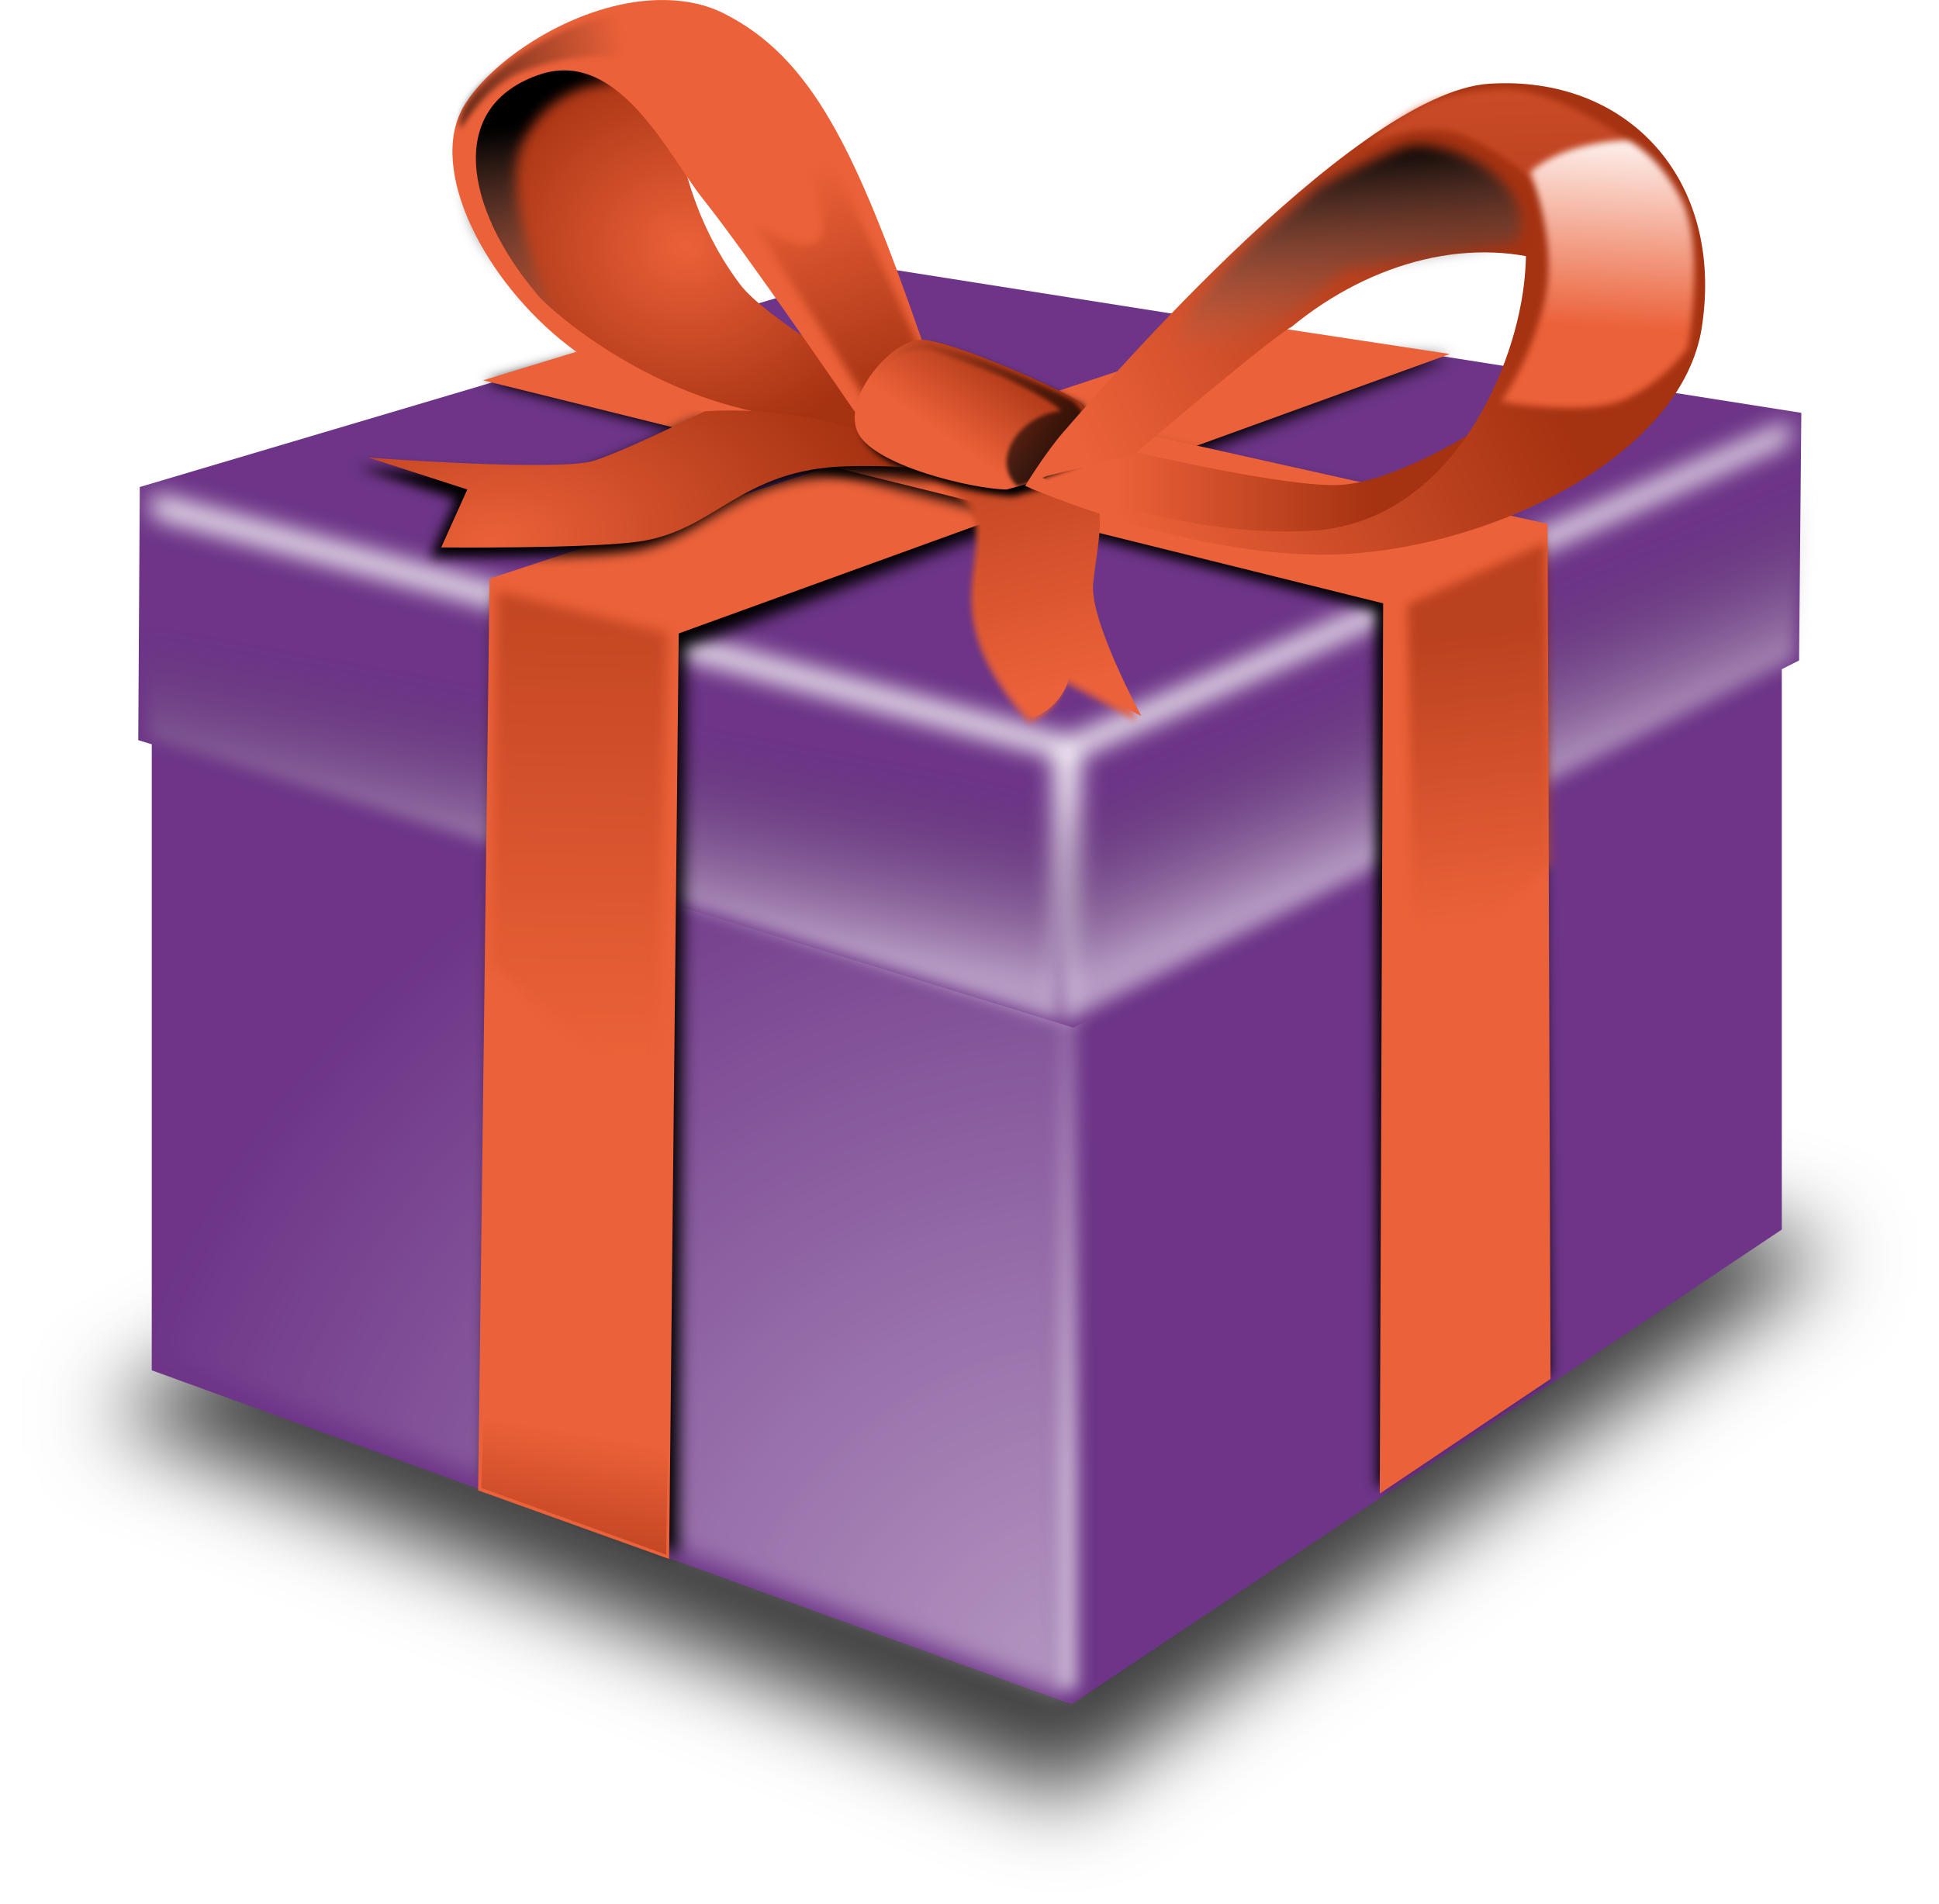
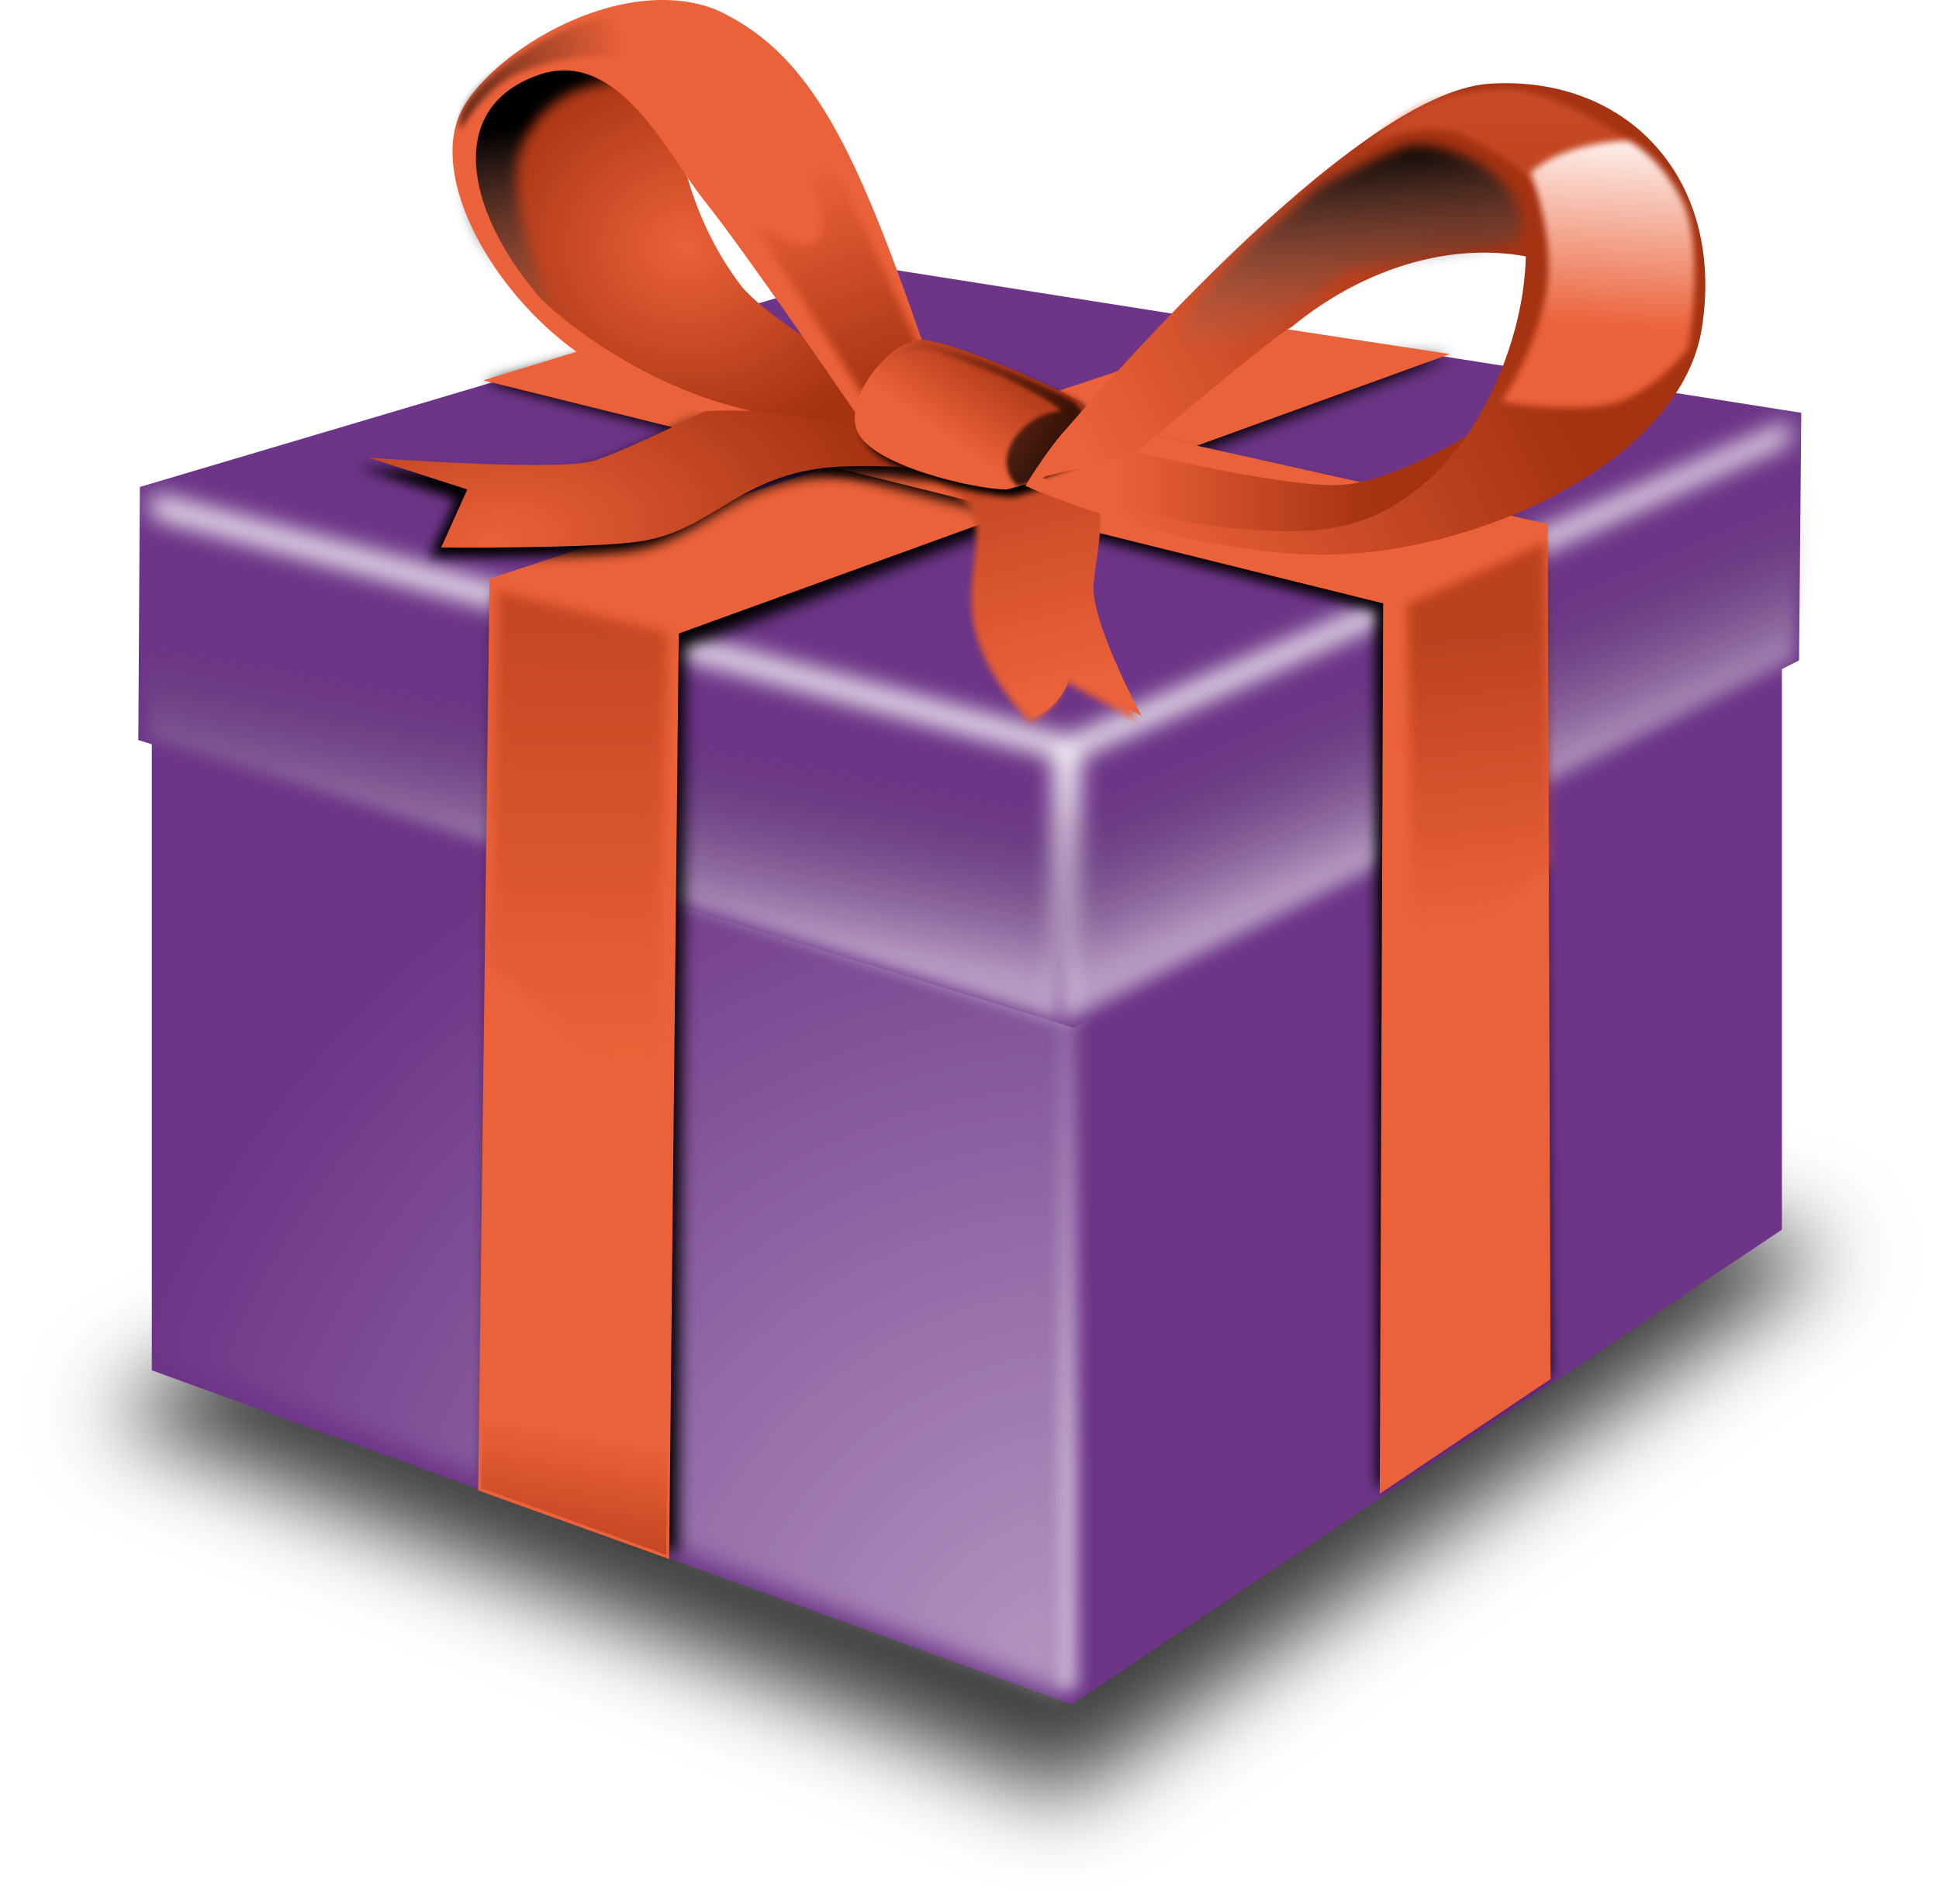
- <svg xmlns="http://www.w3.org/2000/svg" xmlns:xlink="http://www.w3.org/1999/xlink" id="svg5520" viewBox="0 0 200 196.34" version="1.0">
+ <svg xmlns="http://www.w3.org/2000/svg" xmlns:xlink="http://www.w3.org/1999/xlink" id="svg5520" viewBox="0 0 200 196.34" version="1">
  <defs id="defs5522">
    <linearGradient id="linearGradient6934">
      <stop id="stop6936" stop-color="#eb6139" offset="0" />
      <stop id="stop6938" stop-color="#a53211" offset="1" />
    </linearGradient>
    <filter id="filter3840" color-interpolation-filters="sRGB">
-       <feGaussianBlur id="feGaussianBlur3842" stdDeviation="0.291" />
+       <feGaussianBlur id="feGaussianBlur3842" stdDeviation="0.29" />
    </filter>
    <filter id="filter4286" color-interpolation-filters="sRGB">
      <feGaussianBlur id="feGaussianBlur4288" stdDeviation="0.18" />
    </filter>
    <linearGradient id="linearGradient4224">
      <stop id="stop4226" stop-color="#fff" offset="0" />
      <stop id="stop4228" stop-color="#4d4d4d" stop-opacity="0" offset="1" />
    </linearGradient>
-     <filter id="filter3888" width="2.454" y="-.024" x="-.727" height="1.049" color-interpolation-filters="sRGB">
-       <feGaussianBlur id="feGaussianBlur3890" stdDeviation="0.157" />
+     <filter id="filter3888" width="2.45" y="-0.02" x="-0.73" height="1.05" color-interpolation-filters="sRGB">
+       <feGaussianBlur id="feGaussianBlur3890" stdDeviation="0.16" />
    </filter>
    <linearGradient id="linearGradient3892">
      <stop id="stop3894" stop-color="#fff" offset="0" />
      <stop id="stop3896" stop-color="#fff" stop-opacity="0" offset="1" />
    </linearGradient>
    <filter id="filter4049" color-interpolation-filters="sRGB">
-       <feGaussianBlur id="feGaussianBlur4051" stdDeviation="0.287" />
+       <feGaussianBlur id="feGaussianBlur4051" stdDeviation="0.29" />
    </filter>
-     <filter id="filter4715" width="1.119" y="-.133" x="-.06" height="1.266" color-interpolation-filters="sRGB">
-       <feGaussianBlur id="feGaussianBlur4717" stdDeviation="2.386" />
+     <filter id="filter4715" width="1.12" y="-0.13" x="-0.06" height="1.27" color-interpolation-filters="sRGB">
+       <feGaussianBlur id="feGaussianBlur4717" stdDeviation="2.39" />
    </filter>
    <filter id="filter5389-7" color-interpolation-filters="sRGB">
      <feGaussianBlur id="feGaussianBlur5391-8" stdDeviation="0.08" />
    </filter>
    <filter id="filter5115-8" color-interpolation-filters="sRGB">
      <feGaussianBlur id="feGaussianBlur5117-3" stdDeviation="0.07" />
    </filter>
    <filter id="filter5073-2" color-interpolation-filters="sRGB">
-       <feGaussianBlur id="feGaussianBlur5075-2" stdDeviation="0.053" />
+       <feGaussianBlur id="feGaussianBlur5075-2" stdDeviation="0.05" />
    </filter>
    <filter id="filter4943-8" color-interpolation-filters="sRGB">
-       <feGaussianBlur id="feGaussianBlur4945-3" stdDeviation="0.105" />
+       <feGaussianBlur id="feGaussianBlur4945-3" stdDeviation="0.1" />
    </filter>
    <filter id="filter4875-6" color-interpolation-filters="sRGB">
-       <feGaussianBlur id="feGaussianBlur4877-3" stdDeviation="0.084" />
+       <feGaussianBlur id="feGaussianBlur4877-3" stdDeviation="0.08" />
    </filter>
    <filter id="filter5203-8" color-interpolation-filters="sRGB">
-       <feGaussianBlur id="feGaussianBlur5205-1" stdDeviation="0.149" />
+       <feGaussianBlur id="feGaussianBlur5205-1" stdDeviation="0.15" />
    </filter>
-     <filter id="filter4358-1" height="1.201" width="1.048" y="-.1" x="-.024" color-interpolation-filters="sRGB">
+     <filter id="filter4358-1" height="1.2" width="1.05" y="-0.1" x="-0.02" color-interpolation-filters="sRGB">
      <feGaussianBlur id="feGaussianBlur4360-2" stdDeviation="0.14" />
    </filter>
    <filter id="filter4332-8" color-interpolation-filters="sRGB">
      <feGaussianBlur id="feGaussianBlur4334-2" stdDeviation="0.08" />
    </filter>
    <filter id="filter4009-8" color-interpolation-filters="sRGB">
-       <feGaussianBlur id="feGaussianBlur4011-6" stdDeviation="0.151" />
+       <feGaussianBlur id="feGaussianBlur4011-6" stdDeviation="0.15" />
    </filter>
    <filter id="filter3954-9" color-interpolation-filters="sRGB">
-       <feGaussianBlur id="feGaussianBlur3956-7" stdDeviation="0.146" />
+       <feGaussianBlur id="feGaussianBlur3956-7" stdDeviation="0.15" />
    </filter>
    <filter id="filter3936-0" color-interpolation-filters="sRGB">
-       <feGaussianBlur id="feGaussianBlur3938-3" stdDeviation="0.191" />
+       <feGaussianBlur id="feGaussianBlur3938-3" stdDeviation="0.19" />
    </filter>
-     <radialGradient id="radialGradient3314" gradientUnits="userSpaceOnUse" cy="238.35" cx="985.76" gradientTransform="matrix(1.1641 -1.9754 2.046 1.2058 -614.23 1863.9)" r="11.035">
+     <radialGradient id="radialGradient3314" gradientUnits="userSpaceOnUse" cy="238.35" cx="985.76" gradientTransform="matrix(1.1641 -1.9754 2.046 1.2058 -614.23 1863.9)" r="11.04">
      <stop id="stop4027" stop-color="#fff" offset="0" />
      <stop id="stop4029" stop-color="#fff" stop-opacity="0" offset="1" />
    </radialGradient>
    <linearGradient id="linearGradient3316" x1="1002.9" xlink:href="#linearGradient3892" gradientUnits="userSpaceOnUse" x2="1002.9" y1="233.49" y2="218.97" />
    <linearGradient id="linearGradient3318" x1="991.58" xlink:href="#linearGradient4224" gradientUnits="userSpaceOnUse" y1="219.12" gradientTransform="translate(16.514 -35.636)" x2="992.39" y2="214.7" />
    <linearGradient id="linearGradient3320" x1="1002.8" xlink:href="#linearGradient3892" gradientUnits="userSpaceOnUse" y1="215.93" gradientTransform="translate(16.514 -35.636)" x2="1003.1" y2="223.38" />
    <linearGradient id="linearGradient3322" x1="991.58" xlink:href="#linearGradient4224" gradientUnits="userSpaceOnUse" y1="219.12" gradientTransform="translate(30.258 -36.49)" x2="992.39" y2="214.7" />
    <linearGradient id="linearGradient3304" x1="990.06" xlink:href="#linearGradient6934" gradientUnits="userSpaceOnUse" y1="222.94" gradientTransform="translate(16.514 -35.636)" x2="990.27" y2="211.53" />
    <linearGradient id="linearGradient3308" x1="990.6" xlink:href="#linearGradient6934" gradientUnits="userSpaceOnUse" y1="222.27" gradientTransform="translate(22.384 -.58596)" x2="991.61" y2="213.87" />
    <linearGradient id="linearGradient3310" x1="1018.9" xlink:href="#linearGradient6934" gradientUnits="userSpaceOnUse" x2="1015.5" y1="178.21" y2="168.84" />
    <linearGradient id="linearGradient3317" y2="164.62" gradientUnits="userSpaceOnUse" y1="170.13" x2="1006.1" x1="1006.7">
      <stop id="stop5135-6" stop-color="#7f7f7f" stop-opacity="0" offset="0" />
      <stop id="stop5137-9" offset="1" />
    </linearGradient>
    <linearGradient id="linearGradient3321" x1="1014.1" xlink:href="#linearGradient6934" gradientUnits="userSpaceOnUse" x2="1016.1" y1="165.27" y2="170.9" />
    <linearGradient id="linearGradient3327" y2="169.45" gradientUnits="userSpaceOnUse" y1="174.22" x2="1015.7" x1="1019.5">
      <stop id="stop4951-0" offset="0" />
      <stop id="stop4953-4" stop-opacity="0" offset="1" />
    </linearGradient>
    <linearGradient id="linearGradient3329" y2="162.04" gradientUnits="userSpaceOnUse" y1="162.97" x2="1008.6" x1="1004.5">
      <stop id="stop5121-7" offset="0" />
      <stop id="stop5123-8" stop-opacity="0" offset="1" />
    </linearGradient>
    <linearGradient id="linearGradient3333" y2="169.47" gradientUnits="userSpaceOnUse" y1="164.42" x2="1032.3" x1="1032.6">
      <stop id="stop5295-3" stop-color="#fff" offset="0" />
      <stop id="stop5297-0" stop-color="#eb6139" offset="1" />
    </linearGradient>
    <linearGradient id="linearGradient3343" x1="1020.7" xlink:href="#linearGradient6934" gradientUnits="userSpaceOnUse" y1="173.07" gradientTransform="matrix(4.2291 0 0 4.2291 -4221.2 -28.512)" x2="1027" y2="173.07" />
    <linearGradient id="linearGradient3347" x1="1023.6" xlink:href="#linearGradient6934" gradientUnits="userSpaceOnUse" y1="465.44" gradientTransform="matrix(.2674 0 0 .2674 -197.01 574.3)" x2="1047.6" y2="431.4" />
    <radialGradient id="radialGradient3352" xlink:href="#linearGradient6934" gradientUnits="userSpaceOnUse" cy="582.26" cx="848.78" gradientTransform="matrix(.36763 -.05032 .027327 .19965 -296.89 636.86)" r="111.22" />
    <linearGradient id="linearGradient3362" x1="989.74" xlink:href="#linearGradient6934" gradientUnits="userSpaceOnUse" y1="231.85" gradientTransform="matrix(4.2291 0 0 4.2291 -4151.4 -179.22)" x2="988.96" y2="236.39" />
-     <radialGradient id="radialGradient3366" xlink:href="#linearGradient6934" gradientUnits="userSpaceOnUse" cy="395.1" cx="927.73" gradientTransform="matrix(.2674 0 0 .24018 -197.01 585.05)" r="86.556" />
+     <radialGradient id="radialGradient3366" xlink:href="#linearGradient6934" gradientUnits="userSpaceOnUse" cy="395.1" cx="927.73" gradientTransform="matrix(.2674 0 0 .24018 -197.01 585.05)" r="86.56" />
    <linearGradient id="linearGradient4142" x1="1020.3" xlink:href="#linearGradient6934" gradientUnits="userSpaceOnUse" x2="1030" y1="173.31" y2="168.55" />
    <linearGradient id="linearGradient4144" x1="1007.5" xlink:href="#linearGradient6934" gradientUnits="userSpaceOnUse" y1="162.13" gradientTransform="translate(22.425 .7176)" x2="1009.5" y2="170.04" />
    <filter id="filter5203-8-6" color-interpolation-filters="sRGB">
-       <feGaussianBlur id="feGaussianBlur5205-1-4" stdDeviation="0.149" />
+       <feGaussianBlur id="feGaussianBlur5205-1-4" stdDeviation="0.15" />
    </filter>
    <linearGradient id="linearGradient3277" y2="162.82" gradientUnits="userSpaceOnUse" x2="1007.9" y1="167.43" x1="1007.4">
      <stop id="stop5135-6-7" stop-color="#7f7f7f" stop-opacity="0" offset="0" />
      <stop id="stop5137-9-5" offset="1" />
    </linearGradient>
  </defs>
  <g id="layer1" transform="translate(19.686 -654.52)">
-     <path id="path4665" opacity=".756" d="m1281.8 669.91 53.192 20.647 42.693-29.395-53.192-13.648-42.693 22.396z" fill-rule="evenodd" transform="matrix(1.8633 0 0 1.9157 -2397.4 -483)" filter="url(#filter4715)" />
-     <path id="path3105" fill-rule="evenodd" fill="#6d3487" d="m-4.033 721.79v74.079l94.875 34.455 73.256-48.974v-70.375l-75.314 39.92-92.817-29.104z" />
-     <path id="path3107" opacity=".525" d="m997.28 194.51 22.069 8.265v-17.074l-22.069-6.721v15.53z" fill-rule="evenodd" transform="matrix(4.2291 0 0 4.2291 -4220.8 -28.21)" filter="url(#filter4049)" fill="url(#radialGradient3314)" />
-     <rect id="rect3109" opacity=".522" transform="matrix(4.8138 0 0 4.8138 -4737.4 -318.03)" height="15.805" filter="url(#filter3888)" width=".439" y="222.42" x="1002.7" fill="url(#linearGradient3316)" />
-     <path id="path3111" fill="#6d3487" d="m71.012 682.11 95.102 14.994-0.234 25.542-74.841 37.876-96.464-29.656 0.157-26.111 76.28-22.644z" />
-     <path id="path3113" opacity=".5" d="m996.92 175.07 0.091 4.359 22.16 6.902 0.091-5.086-22.342-6.176z" fill-rule="evenodd" transform="matrix(4.2291 0 0 4.2291 -4220.8 -28.21)" filter="url(#filter4286)" fill="url(#linearGradient3318)" />
-     <path id="path3115" d="m997.08 173.49 22.371 5.941 17.588-7.694-0.022 0.457-17.306 7.67-0.086 6.23h-0.519l-0.001-6.23-21.999-5.846-0.026-0.527z" fill-rule="evenodd" transform="matrix(4.2291 0 0 4.2291 -4220.8 -28.21)" filter="url(#filter3840)" fill="url(#linearGradient3320)" />
-     <path id="path3121" opacity=".5" d="m1014.7 176.33 0.359 4.608 17.807 4.542 0.091-5.086-18.256-4.064z" fill-rule="evenodd" transform="matrix(-4.2291 1.0289 0 4.2291 4458.1 -1087.1)" filter="url(#filter4286)" fill="url(#linearGradient3322)" />
-     <path id="path3117-1" filter="url(#filter3936-0)" fill-rule="evenodd" transform="matrix(4.2291 0 0 4.2291 -4221.2 -28.512)" d="m1023.9 170.19-18.317 5.772-0.249 21.614 4.68 1.872 0.182-22.148 18.642-7.08-4.938-0.029z" />
-     <path id="path3119-0" fill-rule="evenodd" fill="#eb6139" d="m110.09 688.03-79.278 26.178-1.18 94.045 19.697 7.077 0.991-95.468 79.539-28.826-19.768-3.006z" />
-     <path id="path3123-1" filter="url(#filter3954-9)" fill-rule="evenodd" transform="matrix(4.2291 0 0 4.2291 -4221.2 -28.512)" d="m1005.3 170.83 21.722 5.567 0.041 21.425 4.228-2.817-0.258-20.547-21.529-4.751-4.203 1.122z" />
-     <path id="path3125-3" fill-rule="evenodd" fill="#eb6139" d="m30.149 693.75 92.831 23.006-0.351 91.835 17.616-11.826-0.303-88.207-91.479-20.413-18.315 5.606z" />
-     <path id="path3127-7" fill-rule="evenodd" fill="url(#radialGradient3366)" d="m50.43 669.22s0.922 7.621 6.22 14.635c2.514 3.329 12.256 8.964 12.256 8.964l5.305 6.403s-5.488 1.829-8.232 1.464c-2.744-0.366-16.356-4.315-21.478-7.242-5.122-2.927-14.269-13.243-14.818-15.621-0.549-2.378-3.075-8.562-0.88-12.587 2.195-4.025 6.443-5.893 7.724-6.076 1.281-0.183 13.354 6.037 13.354 6.037l0.549 4.025z" />
-     <path id="path3129-0" opacity=".591" d="m1005.6 175.93 4.158 1.022-0.273 11.589-4.022-3.545 0.136-9.066z" fill-rule="evenodd" transform="matrix(4.2291 0 0 4.2291 -4221.2 -28.512)" filter="url(#filter4009-8)" fill="url(#linearGradient3304)" />
-     <path id="path3131-3" fill-rule="evenodd" fill="url(#linearGradient3362)" d="m30.272 797.31-0.316 10.686 19.077 6.887 0.158-11.794-18.918-5.779z" />
-     <path id="path3133-3" opacity=".674" d="m1011.5 210.58 4.058 1.823-0.173 11.188-4.022-3.545 0.136-9.467z" fill-rule="evenodd" transform="matrix(-3.503 0 0 3.503 3683 -27.16)" filter="url(#filter4009-8)" fill="url(#linearGradient3308)" />
+     <path id="path4665" opacity="0.76" d="m1281.8 669.91 53.19 20.65 42.69-29.39-53.19-13.65-42.69 22.4zM-4.03 721.79 -4.03 721.79" fill-rule="evenodd" transform="matrix(1.8633 0 0 1.9157 -2397.4 -483)" filter="url(#filter4715)" />
+     <path id="path3105" fill-rule="evenodd" fill="#6d3487" d="m-4.03 721.79v74.08l94.88 34.46 73.26-48.97v-70.37l-75.31 39.92-92.82-29.1z" />
+     <path id="path3107" opacity="0.53" d="m997.28 194.51 22.07 8.26v-17.07l-22.07-6.72v15.53z" fill-rule="evenodd" transform="matrix(4.2291 0 0 4.2291 -4220.8 -28.21)" filter="url(#filter4049)" fill="url(#radialGradient3314)" />
+     <rect id="rect3109" opacity="0.52" transform="matrix(4.8138 0 0 4.8138 -4737.4 -318.03)" height="15.81" filter="url(#filter3888)" width="0.44" y="222.42" x="1002.7" fill="url(#linearGradient3316)" />
+     <path id="path3111" fill="#6d3487" d="m71.01 682.11 95.1 14.99-0.23 25.54-74.84 37.88-96.46-29.66 0.16-26.11 76.28-22.64zM996.92 175.07l0.09 4.36 22.16 6.9 0.09-5.09-22.34-6.18M996.92 175.07l0.09 4.36 22.16 6.9 0.09-5.09-22.34-6.18" />
+     <path id="path3113" opacity="0.5" d="m996.92 175.07 0.09 4.36 22.16 6.9 0.09-5.09-22.34-6.18z" fill-rule="evenodd" transform="matrix(4.2291 0 0 4.2291 -4220.8 -28.21)" filter="url(#filter4286)" fill="url(#linearGradient3318)" />
+     <path id="path3115" d="m997.08 173.49 22.37 5.94 17.59-7.69-0.02 0.46-17.31 7.67-0.09 6.23h-0.52l0-6.23-22-5.85-0.03-0.53z" fill-rule="evenodd" transform="matrix(4.2291 0 0 4.2291 -4220.8 -28.21)" filter="url(#filter3840)" fill="url(#linearGradient3320)" />
+     <path id="path3121" opacity="0.5" d="m1014.7 176.33 0.36 4.61 17.81 4.54 0.09-5.09-18.26-4.06z" fill-rule="evenodd" transform="matrix(-4.2291 1.0289 0 4.2291 4458.1 -1087.1)" filter="url(#filter4286)" fill="url(#linearGradient3322)" />
+     <path id="path3117-1" filter="url(#filter3936-0)" fill-rule="evenodd" transform="matrix(4.2291 0 0 4.2291 -4221.2 -28.512)" d="m1023.9 170.19-18.32 5.77-0.25 21.61 4.68 1.87 0.18-22.15 18.64-7.08-4.94-0.03z" />
+     <path id="path3119-0" fill-rule="evenodd" fill="#eb6139" d="m110.09 688.03-79.28 26.18-1.18 94.05 19.7 7.08 0.99-95.47 79.54-28.83-19.77-3.01z" />
+     <path id="path3123-1" filter="url(#filter3954-9)" fill-rule="evenodd" transform="matrix(4.2291 0 0 4.2291 -4221.2 -28.512)" d="m1005.3 170.83 21.72 5.57 0.04 21.43 4.23-2.82-0.26-20.55-21.53-4.75-4.2 1.12z" />
+     <path id="path3125-3" fill-rule="evenodd" fill="#eb6139" d="m30.15 693.75 92.83 23.01-0.35 91.84 17.62-11.83-0.3-88.21-91.48-20.41-18.32 5.61z" />
+     <path id="path3127-7" fill-rule="evenodd" fill="url(#radialGradient3366)" d="m50.43 669.22s0.92 7.62 6.22 14.64c2.51 3.33 12.26 8.96 12.26 8.96l5.31 6.4s-5.49 1.83-8.23 1.46c-2.74-0.37-16.36-4.32-21.48-7.24-5.12-2.93-14.27-13.24-14.82-15.62-0.55-2.38-3.08-8.56-0.88-12.59 2.19-4.02 6.44-5.89 7.72-6.08 1.28-0.18 13.35 6.04 13.35 6.04l0.55 4.02z" />
+     <path id="path3129-0" opacity="0.59" d="m1005.6 175.93 4.16 1.02-0.27 11.59-4.02-3.54 0.14-9.07z" fill-rule="evenodd" transform="matrix(4.2291 0 0 4.2291 -4221.2 -28.512)" filter="url(#filter4009-8)" fill="url(#linearGradient3304)" />
+     <path id="path3131-3" fill-rule="evenodd" fill="url(#linearGradient3362)" d="m30.27 797.31-0.32 10.69 19.08 6.89 0.16-11.79-18.92-5.78z" />
+     <path id="path3133-3" opacity="0.67" d="m1011.5 210.58 4.06 1.82-0.17 11.19-4.02-3.54 0.14-9.47z" fill-rule="evenodd" transform="matrix(-3.503 0 0 3.503 3683 -27.16)" filter="url(#filter4009-8)" fill="url(#linearGradient3308)" />
    <g id="g3135-8" transform="matrix(4.2093 .40844 -.40844 4.2093 -4129.6 -440.06)" fill="url(#linearGradient3310)" fill-rule="evenodd">
-       <path id="path3137-0" opacity=".953" filter="url(#filter4332-8)" d="m1015 173.21s1.908-0.141 2.191 0.99-0.636 2.474 1.767 4.665c0.707-0.353 0.777-1.06 0.777-1.06l1.838 0.777s-1.484-2.191-1.484-3.11c0-0.919 0.212-2.05-0.424-2.403s-3.746-0.353-3.746-0.353l-0.919 0.495z" />
-       <path id="path3139-7" d="m1015.1 173.08s1.908-0.141 2.191 0.99-0.636 2.474 1.767 4.665c0.707-0.353 0.777-1.06 0.777-1.06l1.838 0.777s-1.484-2.191-1.484-3.11c0-0.919 0.212-2.05-0.424-2.403s-3.746-0.353-3.746-0.353l-0.919 0.495z" />
+       <path id="path3137-0" opacity="0.95" filter="url(#filter4332-8)" d="m1015 173.21s1.91-0.14 2.19 0.99-0.64 2.47 1.77 4.66c0.71-0.35 0.78-1.06 0.78-1.06l1.84 0.78s-1.48-2.19-1.48-3.11c0-0.92 0.21-2.05-0.42-2.4s-3.75-0.35-3.75-0.35l-0.92 0.49zM1015.1 173.08 1015.1 173.08" />
+       <path id="path3139-7" d="m1015.1 173.08s1.91-0.14 2.19 0.99-0.64 2.47 1.77 4.66c0.71-0.35 0.78-1.06 0.78-1.06l1.84 0.78s-1.48-2.19-1.48-3.11c0-0.92 0.21-2.05-0.42-2.4s-3.75-0.35-3.75-0.35l-0.92 0.49z" />
    </g>
-     <path id="path3141-9" filter="url(#filter4358-1)" fill-rule="evenodd" transform="matrix(4.2291 0 0 4.2291 -4221.2 -28.512)" d="m1010.4 171.77s-1.838 0.919-2.686 1.202c-0.848 0.283-5.513-0.071-5.513-0.071l2.403 0.777-0.636 1.414s3.524 0.034 4.806-0.141c1.892-0.259 2.474-1.767 5.089-1.838 1.569-0.042 2.403 0.141 2.403 0.141s-2.12-1.696-5.867-1.484z" />
-     <path id="path3143-7" d="m1008.6 163.52s-1.102-0.63-1.522-0.63-1.941 0.577-2.099 1.364c-0.157 0.787-0.367 2.413 0.367 3.358 0.735 0.944 1.836 1.941 1.836 1.941s-1.663-3.166-0.944-4.617c0.788-1.591 2.413-1.417 2.361-1.417z" fill-rule="evenodd" transform="matrix(4.2291 0 0 4.2291 -4221.2 -28.512)" filter="url(#filter5203-8)" fill="url(#linearGradient3317)" />
-     <path id="path3145-0" fill-rule="evenodd" fill="#eb6139" d="m47.285 654.57c-7.958 0.559-16.366 6.165-19.163 10.969-3.73 6.405 2.144 17.951 10.777 24.624 11.831 9.145 29.531 9.486 29.531 9.486 0-0.276 11.561 3.196 6.872-10.321-6.733-19.407-11.282-28.885-20.352-33.436-2.323-1.166-5.012-1.508-7.665-1.322zm-11.128 7.579c8.071-2.516 13.111 8.447 16.679 12.906 4.391 5.488 15.463 21.674 15.463 21.674l2.247 2.908s-1.224 0.019-13.48-2.908c-12.256-2.927-21.071-11.231-21.436-11.962-7.303-8.667-9.452-19.367 0.529-22.618z" />
-     <path id="path3147-7" fill-rule="evenodd" fill="url(#radialGradient3352)" d="m53.023 696.94s-7.772 3.886-11.359 5.082c-3.587 1.196-23.315-0.299-23.315-0.299l10.163 3.288-2.69 5.978s14.902 0.146 20.326-0.598c8.001-1.097 10.462-7.473 21.522-7.772 6.635-0.179 10.163 0.598 10.163 0.598s-8.967-7.174-24.809-6.277z" />
-     <path id="path3149-6" filter="url(#filter4875-6)" fill-rule="evenodd" transform="matrix(4.2291 0 0 4.2291 -4221.2 -28.512)" d="m1019.9 171.39s-3.066-1.435-3.783-1.435-1.892 1.37-1.565 2.218c0.326 0.848 2.87 1.435 3.653 1.435 0.697-0.179 1.331-0.4 2.022-0.718 0-0.457-0.326-1.5-0.326-1.5z" />
-     <path id="path3151-1" d="m1011.9 167.01 2.781 4.381 1.391-1.043s-1.391-3.129-2.156-4.52-1.321-2.017-1.321-2.017 1.182 2.921 0.904 3.477c-0.278 0.556-1.46-0.278-1.599-0.278z" fill-rule="evenodd" transform="matrix(4.2291 0 0 4.2291 -4221.2 -28.512)" filter="url(#filter4943-8)" fill="url(#linearGradient3321)" />
-     <path id="path3153-5" fill-rule="evenodd" fill="url(#linearGradient3347)" d="m91.615 695.99c-1.306-1.104-13.253-6.428-16.287-6.428-3.034 0-8 5.793-6.621 9.379 1.379 3.586 12.138 6.069 15.448 6.069 2.948-0.756 5.628-1.691 8.552-3.034 0-1.931 0.574-4.089-1.092-5.986z" />
-     <path id="path3155-3" fill-rule="evenodd" fill="url(#linearGradient3343)" d="m86.651 704.9s9.502 3.483 15.355 4.398c5.854 0.915 17.756 2.92 20.683 1.822 2.927-1.098 18.842-4.39 21.038-7.866 2.195-3.476-11.708-4.025-11.708-4.025s-7.867 4.939-13.355 5.305c-5.488 0.366-21.586-3.476-21.586-3.476l-10.245 2.744-0.183 1.098z" />
-     <path id="path3157-3" d="m1015.6 169.98s0.348-0.163 0.645-0.068c0.424 0.136 0.764 0.187 1.68 0.577 0.987 0.421 1.654 0.751 1.722 0.802 0.558 0.479 0.178 0.986 0.196 1.539-0.339 0.17-1.391 0.509-1.544 0.543-0.707-0.652 0.082-1.757 1.052-1.84-0.128-0.215-1.206-0.734-1.461-0.853-0.828-0.329-1.746-0.65-1.746-0.65s-0.848-0.105-1.222 0.611c0.085-0.356 0.713-0.696 0.679-0.662z" fill-rule="evenodd" transform="matrix(4.2291 0 0 4.2291 -4221.2 -28.512)" filter="url(#filter5073-2)" fill="url(#linearGradient3327)" />
+     <path id="path3141-9" filter="url(#filter4358-1)" fill-rule="evenodd" transform="matrix(4.2291 0 0 4.2291 -4221.2 -28.512)" d="m1010.4 171.77s-1.84 0.92-2.69 1.2c-0.85 0.28-5.51-0.07-5.51-0.07l2.4 0.78-0.64 1.41s3.52 0.03 4.81-0.14c1.89-0.26 2.47-1.77 5.09-1.84 1.57-0.04 2.4 0.14 2.4 0.14s-2.12-1.7-5.87-1.48zM1008.6 163.52 1008.6 163.52" />
+     <path id="path3143-7" d="m1008.6 163.52s-1.1-0.63-1.52-0.63-1.94 0.58-2.1 1.36c-0.16 0.79-0.37 2.41 0.37 3.36 0.73 0.94 1.84 1.94 1.84 1.94s-1.66-3.17-0.94-4.62c0.79-1.59 2.41-1.42 2.36-1.42z" fill-rule="evenodd" transform="matrix(4.2291 0 0 4.2291 -4221.2 -28.512)" filter="url(#filter5203-8)" fill="url(#linearGradient3317)" />
+     <path id="path3145-0" fill-rule="evenodd" fill="#eb6139" d="m47.29 654.57c-7.96 0.56-16.37 6.17-19.16 10.97-3.73 6.41 2.14 17.95 10.78 24.62 11.83 9.15 29.53 9.49 29.53 9.49 0-0.28 11.56 3.2 6.87-10.32-6.73-19.41-11.28-28.88-20.35-33.44-2.32-1.17-5.01-1.51-7.67-1.32zm-11.13 7.58c8.07-2.52 13.11 8.45 16.68 12.91 4.39 5.49 15.46 21.67 15.46 21.67l2.25 2.91s-1.22 0.02-13.48-2.91c-12.26-2.93-21.07-11.23-21.44-11.96-7.3-8.67-9.45-19.37 0.53-22.62z" />
+     <path id="path3147-7" fill-rule="evenodd" fill="url(#radialGradient3352)" d="m53.02 696.94s-7.77 3.89-11.36 5.08c-3.59 1.2-23.31-0.3-23.31-0.3l10.16 3.29-2.69 5.98s14.9 0.15 20.33-0.6c8-1.1 10.46-7.47 21.52-7.77 6.63-0.18 10.16 0.6 10.16 0.6s-8.97-7.17-24.81-6.28z" />
+     <path id="path3149-6" filter="url(#filter4875-6)" fill-rule="evenodd" transform="matrix(4.2291 0 0 4.2291 -4221.2 -28.512)" d="m1019.9 171.39s-3.07-1.43-3.78-1.43-1.89 1.37-1.57 2.22c0.33 0.85 2.87 1.44 3.65 1.44 0.7-0.18 1.33-0.4 2.02-0.72 0-0.46-0.33-1.5-0.33-1.5z" />
+     <path id="path3151-1" d="m1011.9 167.01 2.78 4.38 1.39-1.04s-1.39-3.13-2.16-4.52-1.32-2.02-1.32-2.02 1.18 2.92 0.9 3.48c-0.28 0.56-1.46-0.28-1.6-0.28z" fill-rule="evenodd" transform="matrix(4.2291 0 0 4.2291 -4221.2 -28.512)" filter="url(#filter4943-8)" fill="url(#linearGradient3321)" />
+     <path id="path3153-5" fill-rule="evenodd" fill="url(#linearGradient3347)" d="m91.62 695.99c-1.31-1.1-13.25-6.43-16.29-6.43-3.03 0-8 5.79-6.62 9.38 1.38 3.59 12.14 6.07 15.45 6.07 2.95-0.76 5.63-1.69 8.55-3.03 0-1.93 0.57-4.09-1.09-5.99z" />
+     <path id="path3155-3" fill-rule="evenodd" fill="url(#linearGradient3343)" d="m86.65 704.9s9.5 3.48 15.36 4.4c5.85 0.91 17.76 2.92 20.68 1.82 2.93-1.1 18.84-4.39 21.04-7.87 2.2-3.48-11.71-4.02-11.71-4.02s-7.87 4.94-13.35 5.31c-5.49 0.37-21.59-3.48-21.59-3.48l-10.24 2.74-0.18 1.1z" />
+     <path id="path3157-3" d="m1015.6 169.98s0.35-0.16 0.64-0.07c0.42 0.14 0.76 0.19 1.68 0.58 0.99 0.42 1.65 0.75 1.72 0.8 0.56 0.48 0.18 0.99 0.2 1.54-0.34 0.17-1.39 0.51-1.54 0.54-0.71-0.65 0.08-1.76 1.05-1.84-0.13-0.21-1.21-0.73-1.46-0.85-0.83-0.33-1.75-0.65-1.75-0.65s-0.85-0.1-1.22 0.61c0.09-0.36 0.71-0.7 0.68-0.66z" fill-rule="evenodd" transform="matrix(4.2291 0 0 4.2291 -4221.2 -28.512)" filter="url(#filter5073-2)" fill="url(#linearGradient3327)" />
    <g id="g3159-6" transform="matrix(4.2291 0 0 4.2291 -4221.2 -28.512)" fill="url(#linearGradient4142)" fill-rule="evenodd">
-       <path id="path3161-4" d="m1019 173.12 2.12-0.519s3.461-2.941 3.85-3.115c1.994-1.643 4.482-2.25 6.532-1.514 0 0-0.216-2.639-0.908-2.985-0.692-0.346-2.595-0.606-2.595-0.606s-2.574 1.726-2.877 2.029c-0.303 0.303-4.706 4.631-4.706 4.631l-1.377 1.619-0.275 0.565 0.239-0.107z" />
-       <path id="path3163-5" d="m1029.8 163.55c-3.374 0.216-9.992 8.056-10.381 8.489-0.389 0.433-0.978 1.365-0.935 1.322 0 0 4.214 1.874 7.847 1.658 3.634-0.216 8.18-2.41 8.655-5.54 0.546-3.597-1.812-6.145-5.186-5.929zm-2.298 1.492c1.14-0.208 3.579-0.226 3.142 3.414-0.271 2.253-1.888 5.827-5.219 6-3.331 0.173-6.586-1.268-6.543-1.311 0 0 5.295-5.61 5.512-5.783 0.216-0.173 1.804-2.002 3.108-2.32z" />
+       <path id="path3161-4" d="m1019 173.12 2.12-0.52s3.46-2.94 3.85-3.11c1.99-1.64 4.48-2.25 6.53-1.51 0 0-0.22-2.64-0.91-2.98-0.69-0.35-2.6-0.61-2.6-0.61s-2.57 1.73-2.88 2.03c-0.3 0.3-4.71 4.63-4.71 4.63l-1.38 1.62-0.28 0.57 0.24-0.11zM1029.8 163.55 1029.8 163.55" />
+       <path id="path3163-5" d="m1029.8 163.55c-3.37 0.22-9.99 8.06-10.38 8.49-0.39 0.43-0.98 1.37-0.93 1.32 0 0 4.21 1.87 7.85 1.66 3.63-0.22 8.18-2.41 8.65-5.54 0.55-3.6-1.81-6.15-5.19-5.93zm-2.3 1.49c1.14-0.21 3.58-0.23 3.14 3.41-0.27 2.25-1.89 5.83-5.22 6-3.33 0.17-6.59-1.27-6.54-1.31 0 0 5.3-5.61 5.51-5.78 0.22-0.17 1.8-2 3.11-2.32z" />
    </g>
-     <path id="path3165-1" opacity=".558" d="m1004.7 164.66c-0.148-0.811 1.467-2.006 2.831-2.53 1.364-0.525 3.066-0.356 3.066-0.356s-1.495 0.671-2.114 1.124c-1.247-0.127-2.39 0.408-2.39 0.408s-0.719 0.277-1.394 1.355z" fill-rule="evenodd" transform="matrix(4.2291 0 0 4.2291 -4221.2 -28.512)" filter="url(#filter5115-8)" fill="url(#linearGradient3329)" />
-     <path id="path3167-8" opacity=".558" d="m1026.8 165.52c0.833-1.138 1.272-1.644 2.917-2.131 1.401-0.415 3.752 0.67 3.752 0.67s-1.292 1.375-1.91 1.827c-0.684-0.934-2.499-1.218-2.499-1.218s-1.055-0.143-2.26 0.852z" fill-rule="evenodd" transform="matrix(4.1223 .94423 -.94423 4.1223 -3955.7 -982.14)" filter="url(#filter5115-8)" fill="url(#linearGradient4144)" />
-     <path id="path3169-7" d="m1030.8 165.7s0.714 1.757 0.33 3.24c-0.384 1.482-1.043 2.361-1.043 2.361s2.032 0.384 3.02-0.055c0.988-0.439 1.537-1.263 1.537-1.263s0.439-2.471-0.165-3.624c-0.604-1.153-1.318-1.428-1.318-1.428s-1.482 0-2.361 0.769z" fill-rule="evenodd" transform="matrix(4.2291 0 0 4.2291 -4221.2 -28.512)" filter="url(#filter5389-7)" fill="url(#linearGradient3333)" />
-     <path id="path3143-7-6" d="m1009.3 163.89s-1.844-0.966-2.263-1c-1.195-0.097-3.077 1.018-2.575 2.37l4.224 0.682c3.71 3.272 5.766 2.602 2.202-0.728z" fill-rule="evenodd" transform="matrix(-4.2291 0 0 4.2291 4384.8 -19.34)" filter="url(#filter5203-8-6)" fill="url(#linearGradient3277)" />
+     <path id="path3165-1" opacity="0.56" d="m1004.7 164.66c-0.15-0.81 1.47-2.01 2.83-2.53 1.36-0.52 3.07-0.36 3.07-0.36s-1.49 0.67-2.11 1.12c-1.25-0.13-2.39 0.41-2.39 0.41s-0.72 0.28-1.39 1.36zM1026.8 165.52 1026.8 165.52" fill-rule="evenodd" transform="matrix(4.2291 0 0 4.2291 -4221.2 -28.512)" filter="url(#filter5115-8)" fill="url(#linearGradient3329)" />
+     <path id="path3167-8" opacity="0.56" d="m1026.8 165.52c0.83-1.14 1.27-1.64 2.92-2.13 1.4-0.41 3.75 0.67 3.75 0.67s-1.29 1.37-1.91 1.83c-0.68-0.93-2.5-1.22-2.5-1.22s-1.06-0.14-2.26 0.85z" fill-rule="evenodd" transform="matrix(4.1223 .94423 -.94423 4.1223 -3955.7 -982.14)" filter="url(#filter5115-8)" fill="url(#linearGradient4144)" />
+     <path id="path3169-7" d="m1030.8 165.7s0.71 1.76 0.33 3.24c-0.38 1.48-1.04 2.36-1.04 2.36s2.03 0.38 3.02-0.05c0.99-0.44 1.54-1.26 1.54-1.26s0.44-2.47-0.16-3.62c-0.6-1.15-1.32-1.43-1.32-1.43s-1.48 0-2.36 0.77z" fill-rule="evenodd" transform="matrix(4.2291 0 0 4.2291 -4221.2 -28.512)" filter="url(#filter5389-7)" fill="url(#linearGradient3333)" />
+     <path id="path3143-7-6" d="m1009.3 163.89s-1.84-0.97-2.26-1c-1.19-0.1-3.08 1.02-2.58 2.37l4.22 0.68c3.71 3.27 5.77 2.6 2.2-0.73z" fill-rule="evenodd" transform="matrix(-4.2291 0 0 4.2291 4384.8 -19.34)" filter="url(#filter5203-8-6)" fill="url(#linearGradient3277)" />
  </g>
</svg>
